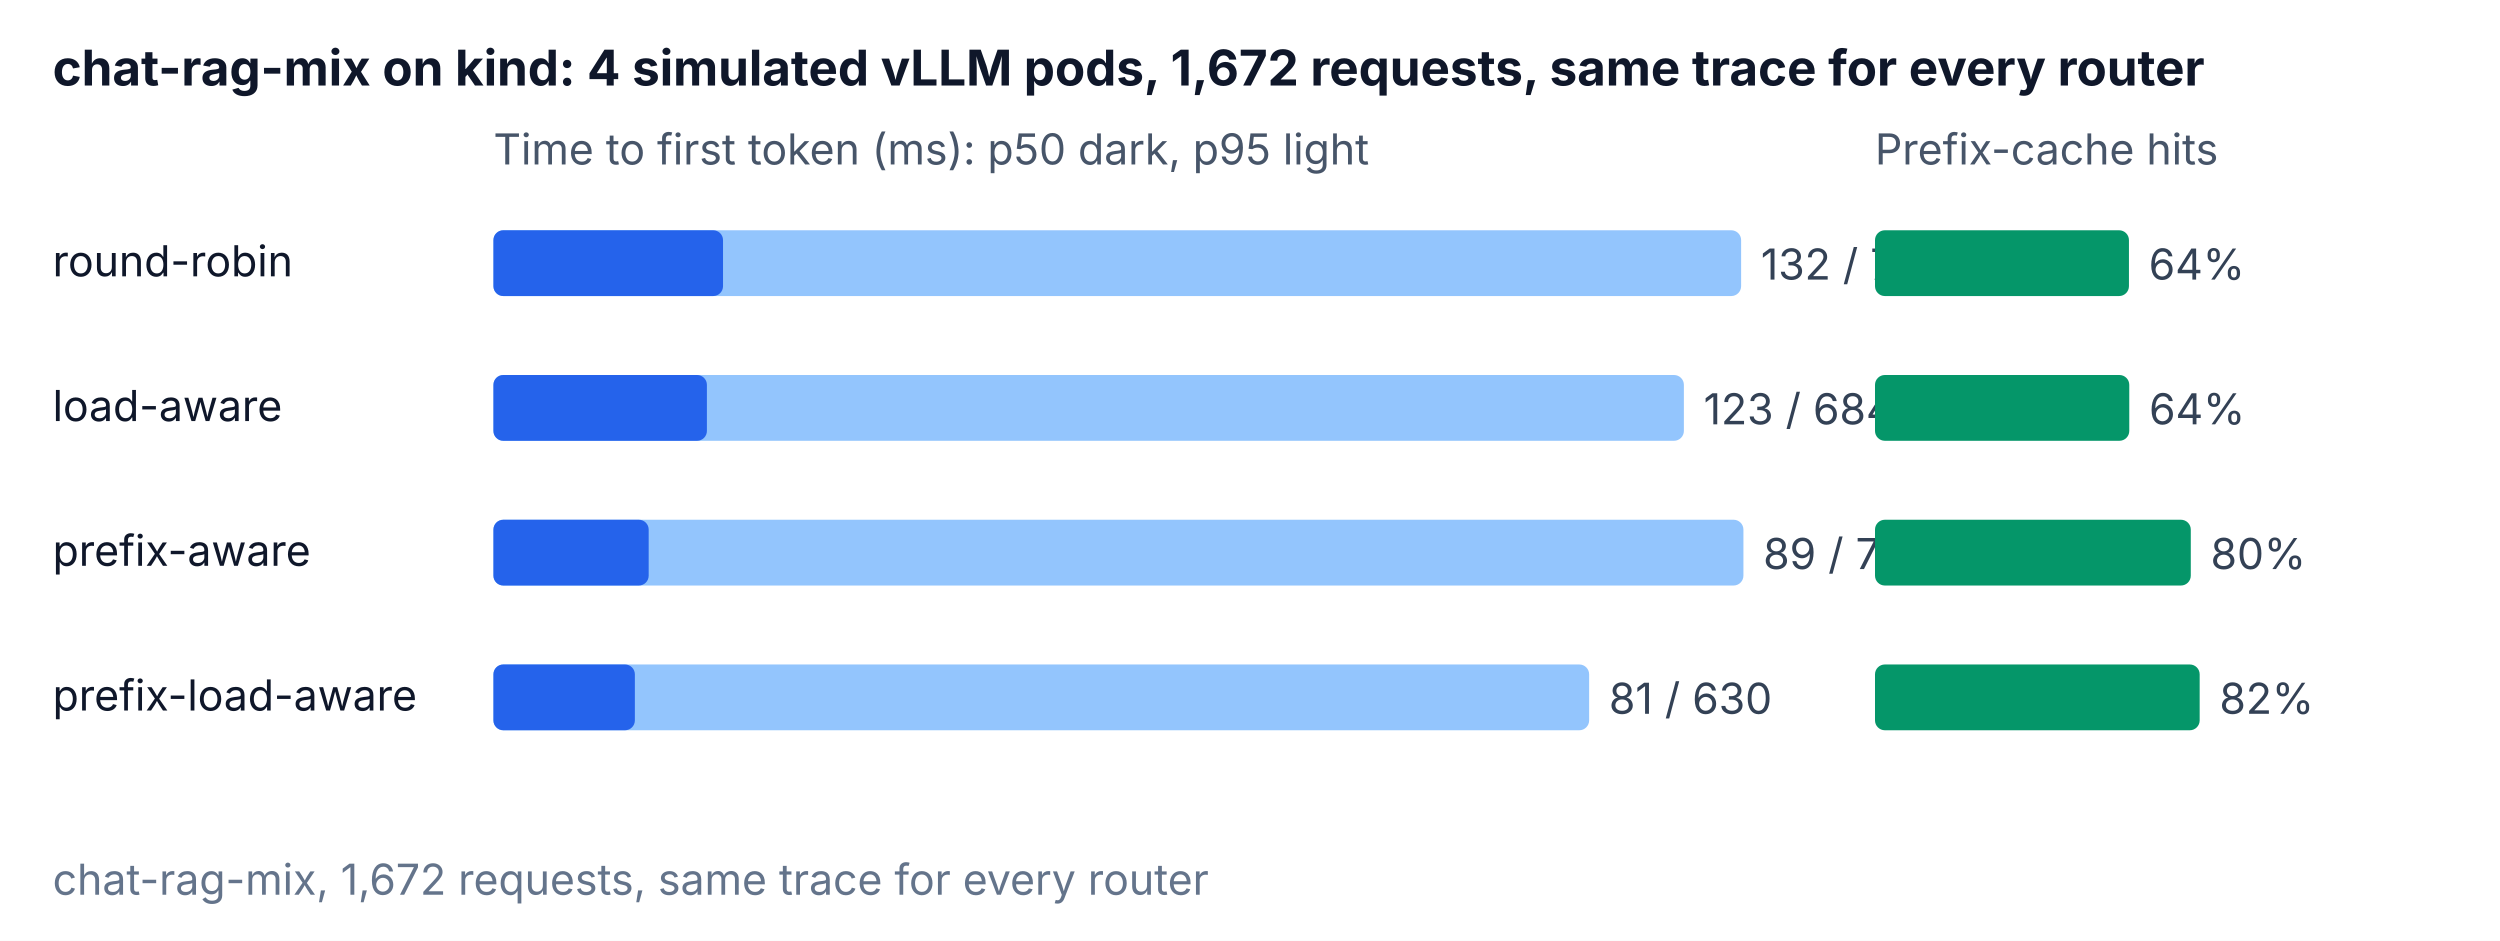
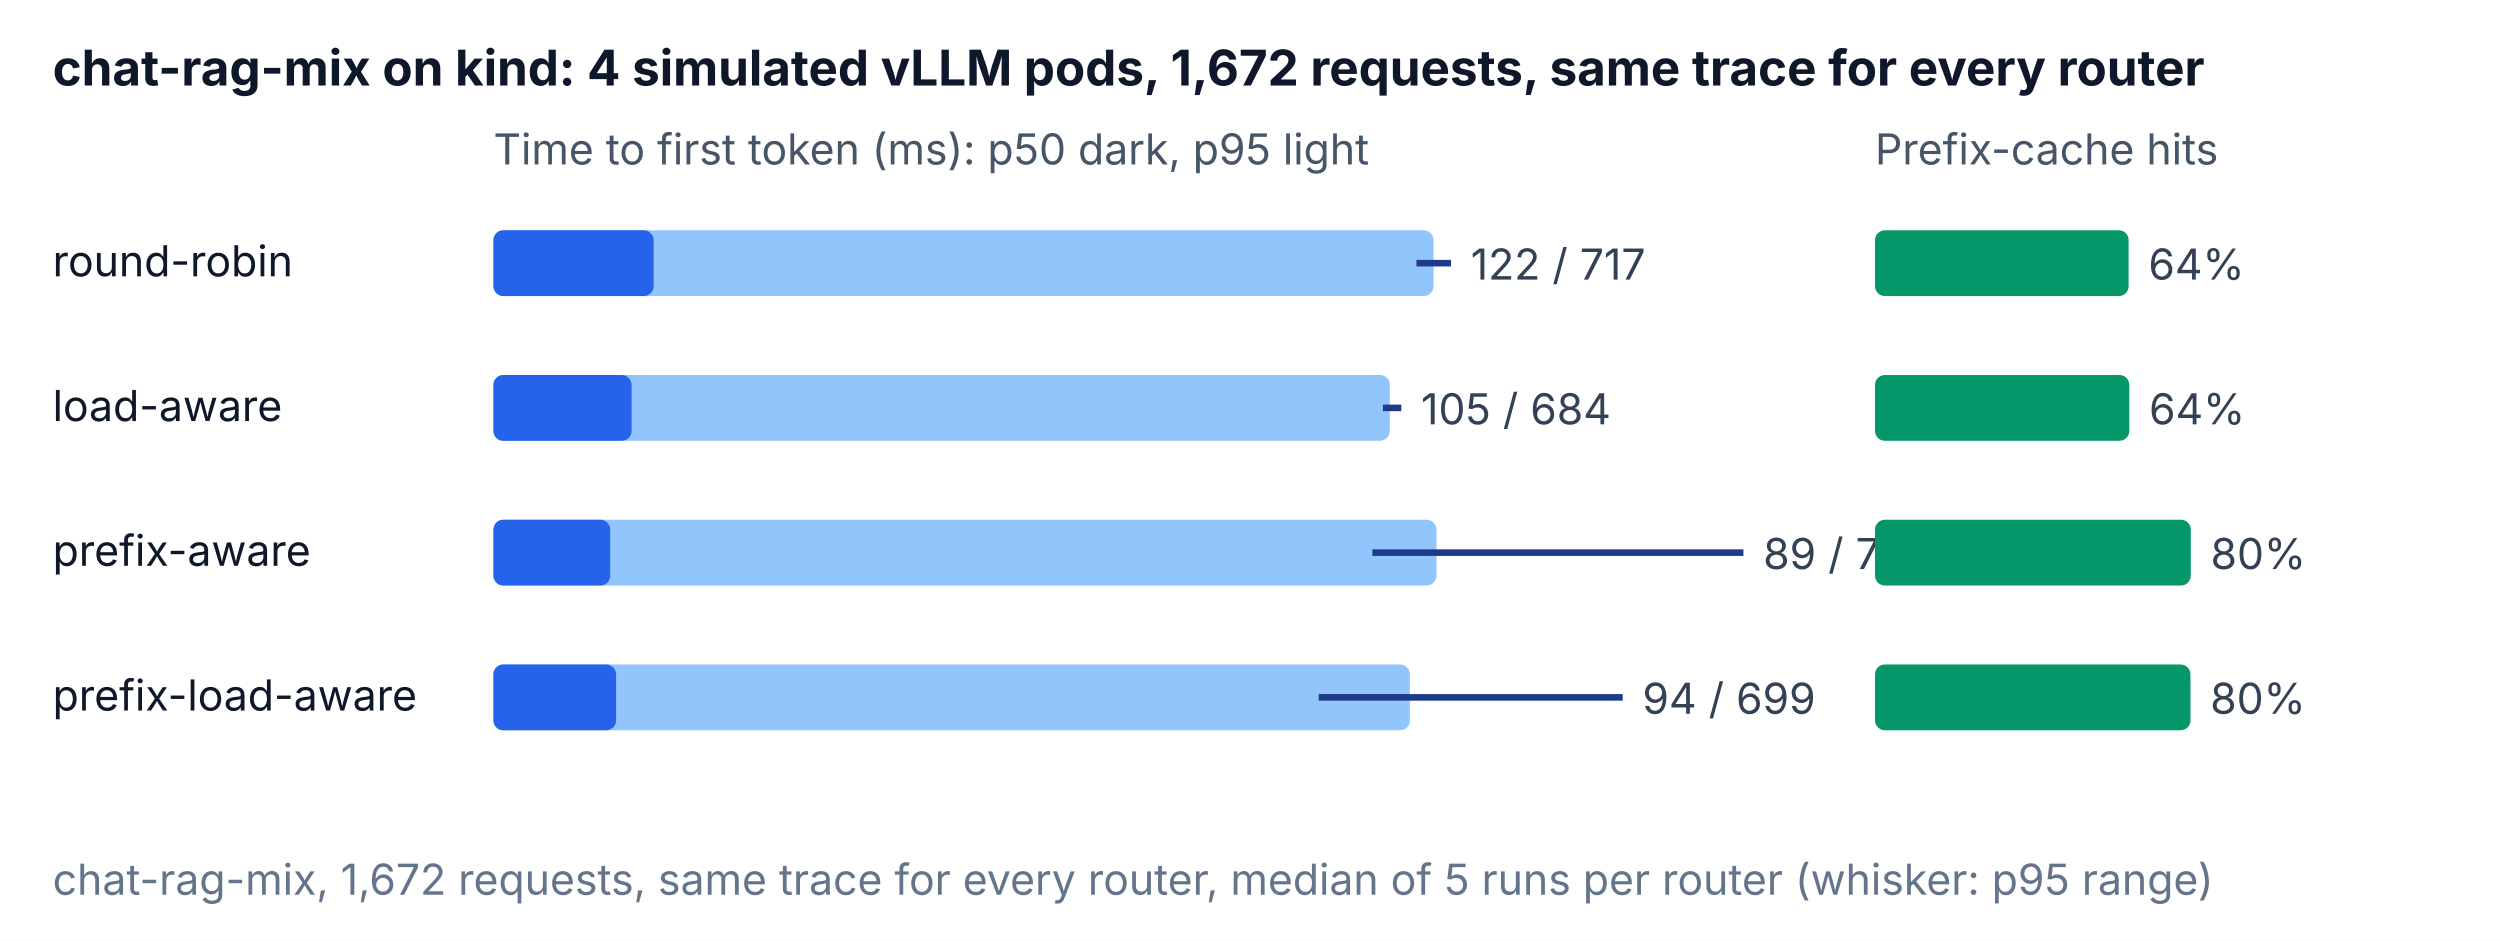
<svg xmlns="http://www.w3.org/2000/svg" width="760" height="286" viewBox="0 0 760 286" font-family="Inter, Helvetica, Arial, sans-serif" font-size="13">
  <rect width="100%" height="100%" fill="#ffffff" />
  <text x="16" y="26" font-size="15" font-weight="700" fill="#0f172a">chat-rag-mix on kind: 4 simulated vLLM pods, 1,672 requests, same trace for every router</text>
  <text x="150" y="50" fill="#475569">Time to first token (ms): p50 dark, p95 light</text>
  <text x="570" y="50" fill="#475569">Prefix-cache hits</text>
  <text x="16" y="84" fill="#0f172a">round-robin</text>
-   <rect x="150" y="70" width="379.3" height="20" rx="3" fill="#93c5fd" />
-   <rect x="150" y="70" width="69.8" height="20" rx="3" fill="#2563eb" />
-   <text x="535.3" y="85" fill="#334155">132 / 717</text>
-   <rect x="570" y="70" width="77.2" height="20" rx="3" fill="#059669" />
-   <text x="653.2" y="85" fill="#334155">64%</text>
+   <rect x="150" y="70" width="285.8" height="20" rx="3" fill="#93c5fd" />
+   <rect x="150" y="70" width="48.7" height="20" rx="3" fill="#2563eb" />
+   <line x1="430.6" y1="80" x2="441.1" y2="80" stroke="#1e3a8a" stroke-width="2" />
+   <text x="447.1" y="85" fill="#334155">122 / 717</text>
+   <rect x="570" y="70" width="77.1" height="20" rx="3" fill="#059669" />
+   <text x="653.1" y="85" fill="#334155">64%</text>
  <text x="16" y="128" fill="#0f172a">load-aware</text>
-   <rect x="150" y="114" width="361.9" height="20" rx="3" fill="#93c5fd" />
-   <rect x="150" y="114" width="64.9" height="20" rx="3" fill="#2563eb" />
-   <text x="517.9" y="129" fill="#334155">123 / 684</text>
+   <rect x="150" y="114" width="272.5" height="20" rx="3" fill="#93c5fd" />
+   <rect x="150" y="114" width="42.0" height="20" rx="3" fill="#2563eb" />
+   <line x1="420.4" y1="124" x2="426.0" y2="124" stroke="#1e3a8a" stroke-width="2" />
+   <text x="432.0" y="129" fill="#334155">105 / 684</text>
  <rect x="570" y="114" width="77.3" height="20" rx="3" fill="#059669" />
  <text x="653.3" y="129" fill="#334155">64%</text>
  <text x="16" y="172" fill="#0f172a">prefix-aware</text>
-   <rect x="150" y="158" width="380.0" height="20" rx="3" fill="#93c5fd" />
-   <rect x="150" y="158" width="47.2" height="20" rx="3" fill="#2563eb" />
-   <text x="536.0" y="173" fill="#334155">89 / 718</text>
+   <rect x="150" y="158" width="286.7" height="20" rx="3" fill="#93c5fd" />
+   <rect x="150" y="158" width="35.5" height="20" rx="3" fill="#2563eb" />
+   <line x1="417.2" y1="168" x2="530.0" y2="168" stroke="#1e3a8a" stroke-width="2" />
+   <text x="536.0" y="173" fill="#334155">89 / 720</text>
  <rect x="570" y="158" width="96.0" height="20" rx="3" fill="#059669" />
  <text x="672.0" y="173" fill="#334155">80%</text>
  <text x="16" y="216" fill="#0f172a">prefix-load-aware</text>
-   <rect x="150" y="202" width="333.1" height="20" rx="3" fill="#93c5fd" />
-   <rect x="150" y="202" width="43.0" height="20" rx="3" fill="#2563eb" />
-   <text x="489.1" y="217" fill="#334155">81 / 630</text>
-   <rect x="570" y="202" width="98.7" height="20" rx="3" fill="#059669" />
-   <text x="674.7" y="217" fill="#334155">82%</text>
-   <text x="16" y="272" fill="#64748b">chat-rag-mix, 1,672 requests, same trace for every router</text>
+   <rect x="150" y="202" width="278.6" height="20" rx="3" fill="#93c5fd" />
+   <rect x="150" y="202" width="37.3" height="20" rx="3" fill="#2563eb" />
+   <line x1="400.9" y1="212" x2="493.3" y2="212" stroke="#1e3a8a" stroke-width="2" />
+   <text x="499.3" y="217" fill="#334155">94 / 699</text>
+   <rect x="570" y="202" width="95.9" height="20" rx="3" fill="#059669" />
+   <text x="671.9" y="217" fill="#334155">80%</text>
+   <text x="16" y="272" fill="#64748b">chat-rag-mix, 1,672 requests, same trace for every router, median of 5 runs per router (whisker: p95 range)</text>
</svg>
